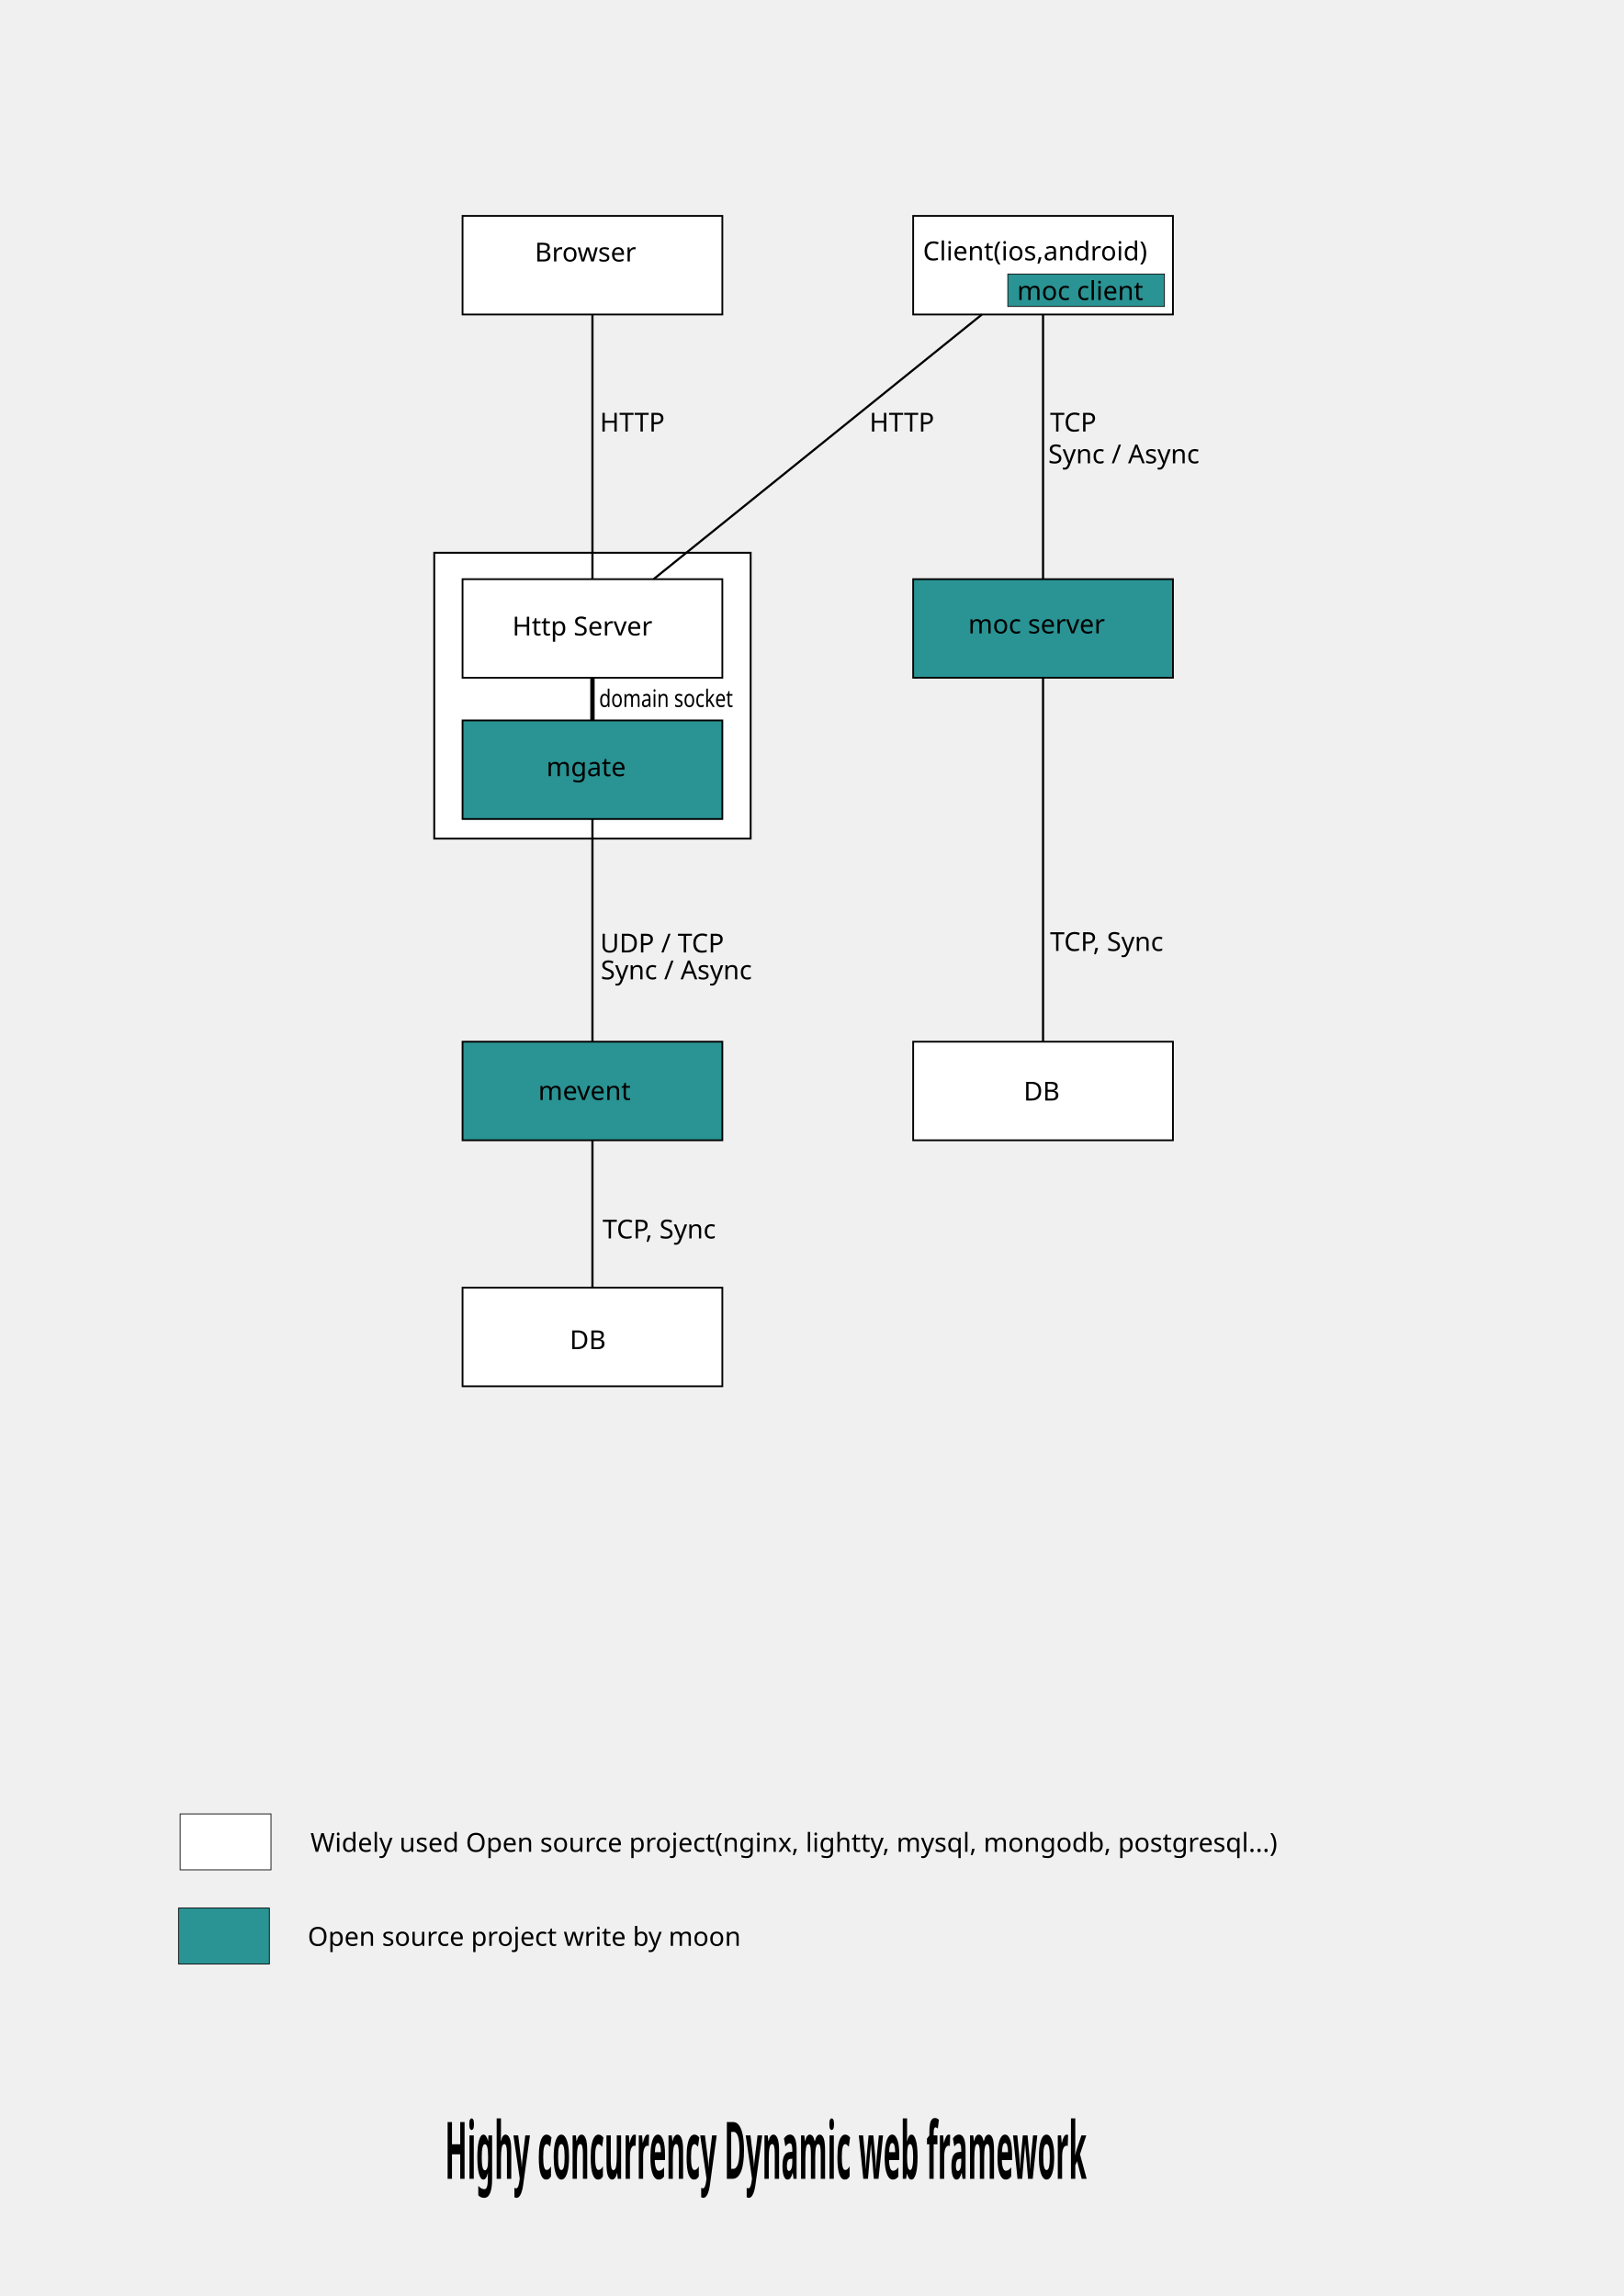
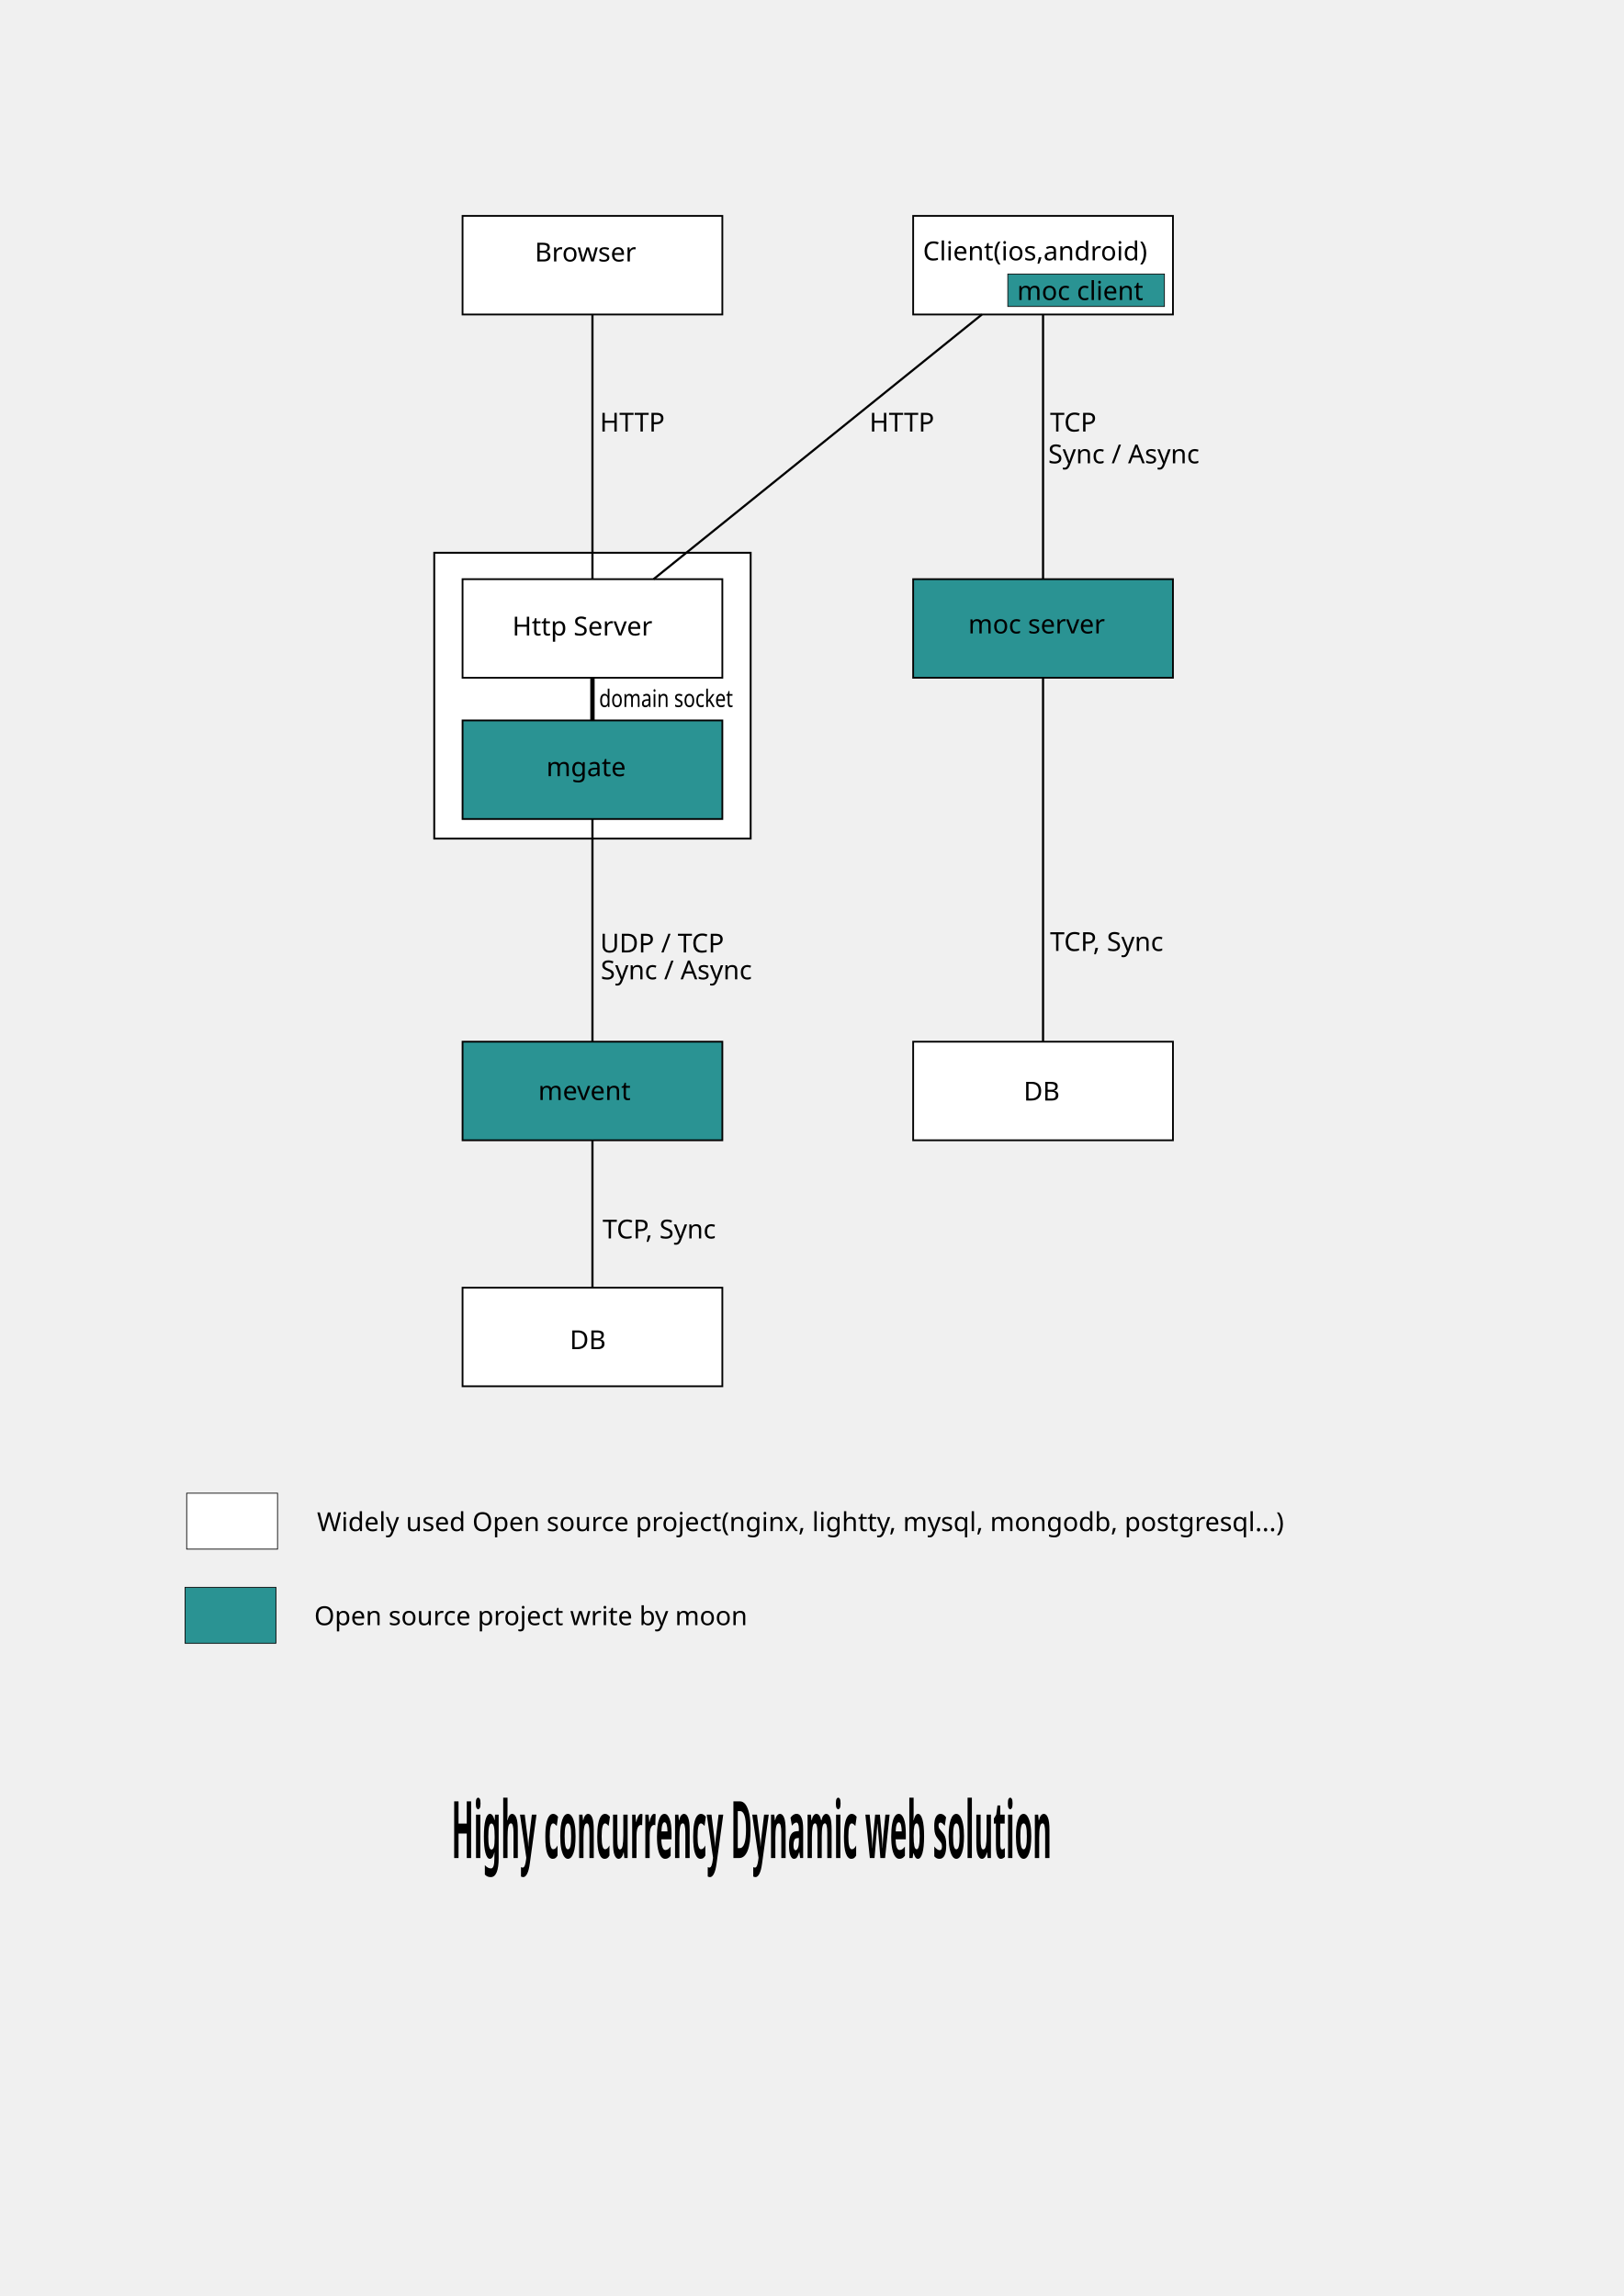
<svg xmlns="http://www.w3.org/2000/svg" width="744.094" height="1052.362" id="svg2" version="1.1">
  <defs id="defs4" />
  <g id="layer1">
    <rect style="opacity:0.99;fill:#ffffff;fill-opacity:1;stroke:#000000;stroke-width:0.816;stroke-linejoin:miter;stroke-miterlimit:4;stroke-opacity:1;stroke-dasharray:none;stroke-dashoffset:0" id="rect2985" width="119.055" height="45.184" x="211.973" y="98.956" />
    <rect y="98.956" x="418.473" height="45.184" width="119.055" id="rect2987" style="opacity:0.99;fill:#ffffff;fill-opacity:1;stroke:#000000;stroke-width:0.816;stroke-linejoin:miter;stroke-miterlimit:4;stroke-opacity:1;stroke-dasharray:none;stroke-dashoffset:0" />
    <text xml:space="preserve" style="font-size:12px;font-style:normal;font-variant:normal;font-weight:normal;font-stretch:normal;text-align:start;line-height:125%;letter-spacing:0px;word-spacing:0px;writing-mode:lr-tb;text-anchor:start;fill:#000000;fill-opacity:1;stroke:none;font-family:Sans;-inkscape-font-specification:Sans" x="245.089" y="119.837" id="text2989">
      <tspan id="tspan2991" x="245.089" y="119.837">Browser</tspan>
    </text>
    <text xml:space="preserve" style="font-size:12px;font-style:normal;font-variant:normal;font-weight:normal;font-stretch:normal;text-align:start;line-height:125%;letter-spacing:0px;word-spacing:0px;writing-mode:lr-tb;text-anchor:start;fill:#000000;fill-opacity:1;stroke:none;font-family:Sans;-inkscape-font-specification:Sans" x="422.963" y="119.315" id="text2993">
      <tspan id="tspan2995" x="422.963" y="119.315">Client(ios,android)</tspan>
    </text>
    <rect style="opacity:0.99;fill:#ffffff;fill-opacity:1;stroke:#000000;stroke-width:0.871;stroke-linejoin:miter;stroke-miterlimit:4;stroke-opacity:1;stroke-dasharray:none;stroke-dashoffset:0" id="rect3052" width="145" height="131" x="199" y="253.362" />
    <rect y="265.456" x="211.973" height="45.184" width="119.055" id="rect2997" style="opacity:0.99;fill:#ffffff;fill-opacity:1;stroke:#000000;stroke-width:0.816;stroke-linejoin:miter;stroke-miterlimit:4;stroke-opacity:1;stroke-dasharray:none;stroke-dashoffset:0" />
    <text xml:space="preserve" style="font-size:12px;font-style:normal;font-variant:normal;font-weight:normal;font-stretch:normal;text-align:start;line-height:125%;letter-spacing:0px;word-spacing:0px;writing-mode:lr-tb;text-anchor:start;fill:#000000;fill-opacity:1;stroke:none;font-family:Sans;-inkscape-font-specification:Sans" x="234.788" y="291.253" id="text2999">
      <tspan id="tspan3001" x="234.788" y="291.253">Http Server</tspan>
    </text>
    <rect style="opacity:0.99;fill:#289292;fill-opacity:1;stroke:#000000;stroke-width:0.816;stroke-linejoin:miter;stroke-miterlimit:4;stroke-opacity:1;stroke-dasharray:none;stroke-dashoffset:0" id="rect3003" width="119.055" height="45.184" x="211.973" y="330.206" />
    <text xml:space="preserve" style="font-size:12px;font-style:normal;font-variant:normal;font-weight:normal;font-stretch:normal;text-align:start;line-height:125%;letter-spacing:0px;word-spacing:0px;writing-mode:lr-tb;text-anchor:start;fill:#000000;fill-opacity:1;stroke:none;font-family:Sans;-inkscape-font-specification:Sans" x="250.392" y="355.763" id="text3005">
      <tspan id="tspan3007" x="250.392" y="355.763">mgate</tspan>
    </text>
    <rect y="265.456" x="418.473" height="45.184" width="119.055" id="rect3009" style="opacity:0.99;fill:#289292;fill-opacity:1;stroke:#000000;stroke-width:0.816;stroke-linejoin:miter;stroke-miterlimit:4;stroke-opacity:1;stroke-dasharray:none;stroke-dashoffset:0" />
    <text xml:space="preserve" style="font-size:12px;font-style:normal;font-variant:normal;font-weight:normal;font-stretch:normal;text-align:start;line-height:125%;letter-spacing:0px;word-spacing:0px;writing-mode:lr-tb;text-anchor:start;fill:#000000;fill-opacity:1;stroke:none;font-family:Sans;-inkscape-font-specification:Sans" x="443.723" y="290.323" id="text3011">
      <tspan id="tspan3013" x="443.723" y="290.323">moc server</tspan>
    </text>
    <rect y="477.456" x="211.973" height="45.184" width="119.055" id="rect3030" style="opacity:0.99;fill:#289292;fill-opacity:1;stroke:#000000;stroke-width:0.816;stroke-linejoin:miter;stroke-miterlimit:4;stroke-opacity:1;stroke-dasharray:none;stroke-dashoffset:0" />
    <text xml:space="preserve" style="font-size:12px;font-style:normal;font-variant:normal;font-weight:normal;font-stretch:normal;text-align:start;line-height:125%;letter-spacing:0px;word-spacing:0px;writing-mode:lr-tb;text-anchor:start;fill:#000000;fill-opacity:1;stroke:none;font-family:Sans;-inkscape-font-specification:Sans" x="246.656" y="504.176" id="text3032">
      <tspan id="tspan3034" x="246.656" y="504.176">mevent</tspan>
    </text>
    <rect style="opacity:0.99;fill:#ffffff;fill-opacity:1;stroke:#000000;stroke-width:0.816;stroke-linejoin:miter;stroke-miterlimit:4;stroke-opacity:1;stroke-dasharray:none;stroke-dashoffset:0" id="rect3036" width="119.055" height="45.184" x="211.973" y="590.206" />
    <rect y="477.456" x="418.473" height="45.184" width="119.055" id="rect3038" style="opacity:0.99;fill:#ffffff;fill-opacity:1;stroke:#000000;stroke-width:0.816;stroke-linejoin:miter;stroke-miterlimit:4;stroke-opacity:1;stroke-dasharray:none;stroke-dashoffset:0" />
    <text xml:space="preserve" style="font-size:12px;font-style:normal;font-variant:normal;font-weight:normal;font-stretch:normal;text-align:start;line-height:125%;letter-spacing:0px;word-spacing:0px;writing-mode:lr-tb;text-anchor:start;fill:#000000;fill-opacity:1;stroke:none;font-family:Sans;-inkscape-font-specification:Sans" x="261.103" y="618.362" id="text3040">
      <tspan id="tspan3042" x="261.103" y="618.362">DB</tspan>
    </text>
    <text xml:space="preserve" style="font-size:12px;font-style:normal;font-variant:normal;font-weight:normal;font-stretch:normal;text-align:start;line-height:125%;letter-spacing:0px;word-spacing:0px;writing-mode:lr-tb;text-anchor:start;fill:#000000;fill-opacity:1;stroke:none;font-family:Sans;-inkscape-font-specification:Sans" x="469.103" y="504.422" id="text3044">
      <tspan id="tspan3046" x="469.103" y="504.422">DB</tspan>
    </text>
    <path style="fill:none;stroke:#000000;stroke-width:1px;stroke-linecap:butt;stroke-linejoin:miter;stroke-opacity:1" d="m 271.5,144.14 0,121.316" id="path3098" />
    <path style="fill:none;stroke:#000000;stroke-width:1px;stroke-linecap:butt;stroke-linejoin:miter;stroke-opacity:1" d="M 449.981,144.14 299.519,265.456" id="path3100" />
    <path style="fill:none;stroke:#000000;stroke-width:2;stroke-linecap:butt;stroke-linejoin:miter;stroke-miterlimit:4;stroke-opacity:1;stroke-dasharray:none" d="m 271.5,310.64 0,19.566" id="path3104" />
    <path style="fill:none;stroke:#000000;stroke-width:1px;stroke-linecap:butt;stroke-linejoin:miter;stroke-opacity:1" d="m 478,144.14 0,121.316" id="path3106" />
    <path style="fill:none;stroke:#000000;stroke-width:1px;stroke-linecap:butt;stroke-linejoin:miter;stroke-opacity:1" d="m 478,310.64 0,166.816" id="path3108" />
    <path style="fill:none;stroke:#000000;stroke-width:1px;stroke-linecap:butt;stroke-linejoin:miter;stroke-opacity:1" d="m 271.5,375.39 0,102.066" id="path3110" />
    <path style="fill:none;stroke:#000000;stroke-width:1px;stroke-linecap:butt;stroke-linejoin:miter;stroke-opacity:1" d="m 271.5,522.64 0,67.566" id="path3112" />
    <text xml:space="preserve" style="font-size:12px;font-style:normal;font-variant:normal;font-weight:normal;font-stretch:normal;text-align:start;line-height:125%;letter-spacing:0px;word-spacing:0px;writing-mode:lr-tb;text-anchor:start;fill:#000000;fill-opacity:1;stroke:none;font-family:Sans;-inkscape-font-specification:Sans" x="274.914" y="197.786" id="text3114">
      <tspan id="tspan3116" x="274.914" y="197.786">HTTP</tspan>
    </text>
    <text xml:space="preserve" style="font-size:12px;font-style:normal;font-variant:normal;font-weight:normal;font-stretch:normal;text-align:start;line-height:125%;letter-spacing:0px;word-spacing:0px;writing-mode:lr-tb;text-anchor:start;fill:#000000;fill-opacity:1;stroke:none;font-family:Sans;-inkscape-font-specification:Sans" x="398.434" y="197.786" id="text3118">
      <tspan id="tspan3120" x="398.434" y="197.786">HTTP</tspan>
    </text>
    <text xml:space="preserve" style="font-size:12px;font-style:normal;font-variant:normal;font-weight:normal;font-stretch:normal;text-align:start;line-height:125%;letter-spacing:0px;word-spacing:0px;writing-mode:lr-tb;text-anchor:start;fill:#000000;fill-opacity:1;stroke:none;font-family:Sans;-inkscape-font-specification:Sans" x="481.186" y="197.78" id="text3122">
      <tspan id="tspan3124" x="481.186" y="197.78">TCP</tspan>
    </text>
    <text xml:space="preserve" style="font-size:9.947px;font-style:normal;font-variant:normal;font-weight:normal;font-stretch:normal;text-align:start;line-height:125%;letter-spacing:0px;word-spacing:0px;writing-mode:lr-tb;text-anchor:start;fill:#000000;fill-opacity:1;stroke:none;font-family:Sans;-inkscape-font-specification:Sans" x="305.982" y="290.766" id="text3894" transform="scale(0.8972744,1.114486)">
      <tspan id="tspan3896" x="305.982" y="290.766">domain socket</tspan>
    </text>
    <text xml:space="preserve" style="font-size:12px;font-style:normal;font-variant:normal;font-weight:normal;font-stretch:normal;text-align:start;line-height:125%;letter-spacing:0px;word-spacing:0px;writing-mode:lr-tb;text-anchor:start;fill:#000000;fill-opacity:1;stroke:none;font-family:Sans;-inkscape-font-specification:Sans" x="275.049" y="436.547" id="text3898">
      <tspan id="tspan3900" x="275.049" y="436.547">UDP / TCP</tspan>
    </text>
    <text xml:space="preserve" style="font-size:12px;font-style:normal;font-variant:normal;font-weight:normal;font-stretch:normal;text-align:start;line-height:125%;letter-spacing:0px;word-spacing:0px;writing-mode:lr-tb;text-anchor:start;fill:#000000;fill-opacity:1;stroke:none;font-family:Sans;-inkscape-font-specification:Sans" x="275.301" y="448.856" id="text3902">
      <tspan id="tspan3904" x="275.301" y="448.856">Sync / Async</tspan>
    </text>
    <text xml:space="preserve" style="font-size:12px;font-style:normal;font-variant:normal;font-weight:normal;font-stretch:normal;text-align:start;line-height:125%;letter-spacing:0px;word-spacing:0px;writing-mode:lr-tb;text-anchor:start;fill:#000000;fill-opacity:1;stroke:none;font-family:Sans;-inkscape-font-specification:Sans" x="276.127" y="567.64" id="text3906">
      <tspan id="tspan3908" x="276.127" y="567.64">TCP, Sync</tspan>
    </text>
    <text xml:space="preserve" style="font-size:12px;font-style:normal;font-variant:normal;font-weight:normal;font-stretch:normal;text-align:start;line-height:125%;letter-spacing:0px;word-spacing:0px;writing-mode:lr-tb;text-anchor:start;fill:#000000;fill-opacity:1;stroke:none;font-family:Sans;-inkscape-font-specification:Sans" x="481.186" y="435.856" id="text3910">
      <tspan id="tspan3912" x="481.186" y="435.856">TCP, Sync</tspan>
    </text>
-     <rect style="opacity:0.99;fill:#ffffff;fill-opacity:1;stroke:#000000;stroke-width:0.364;stroke-linejoin:miter;stroke-miterlimit:4;stroke-opacity:1;stroke-dasharray:none;stroke-dashoffset:0" id="rect3914" width="41.636" height="25.636" x="82.553" y="831.401" />
-     <rect y="874.544" x="81.813" height="25.636" width="41.636" id="rect3916" style="opacity:0.99;fill:#289292;fill-opacity:1;stroke:#000000;stroke-width:0.364;stroke-linejoin:miter;stroke-miterlimit:4;stroke-opacity:1;stroke-dasharray:none;stroke-dashoffset:0" />
-     <text xml:space="preserve" style="font-size:12px;font-style:normal;font-variant:normal;font-weight:normal;font-stretch:normal;text-align:start;line-height:125%;letter-spacing:0px;word-spacing:0px;writing-mode:lr-tb;text-anchor:start;fill:#000000;fill-opacity:1;stroke:none;font-family:Sans;-inkscape-font-specification:Sans" x="142.275" y="848.768" id="text3918">
-       <tspan id="tspan3920" x="142.275" y="848.768">Widely used Open source project(nginx, lightty, mysql, mongodb, postgresql...)</tspan>
+     <rect style="opacity:0.99;fill:#ffffff;fill-opacity:1;stroke:#000000;stroke-width:0.364;stroke-linejoin:miter;stroke-miterlimit:4;stroke-opacity:1;stroke-dasharray:none;stroke-dashoffset:0" id="rect3914" width="41.636" height="25.636" x="85.553" y="684.401" />
+     <rect y="727.544" x="84.813" height="25.636" width="41.636" id="rect3916" style="opacity:0.99;fill:#289292;fill-opacity:1;stroke:#000000;stroke-width:0.364;stroke-linejoin:miter;stroke-miterlimit:4;stroke-opacity:1;stroke-dasharray:none;stroke-dashoffset:0" />
+     <text xml:space="preserve" style="font-size:12px;font-style:normal;font-variant:normal;font-weight:normal;font-stretch:normal;text-align:start;line-height:125%;letter-spacing:0px;word-spacing:0px;writing-mode:lr-tb;text-anchor:start;fill:#000000;fill-opacity:1;stroke:none;font-family:Sans;-inkscape-font-specification:Sans" x="145.275" y="701.768" id="text3918">
+       <tspan id="tspan3920" x="145.275" y="701.768">Widely used Open source project(nginx, lightty, mysql, mongodb, postgresql...)</tspan>
    </text>
-     <text xml:space="preserve" style="font-size:12px;font-style:normal;font-variant:normal;font-weight:normal;font-stretch:normal;text-align:start;line-height:125%;letter-spacing:0px;word-spacing:0px;writing-mode:lr-tb;text-anchor:start;fill:#000000;fill-opacity:1;stroke:none;font-family:Sans;-inkscape-font-specification:Sans" x="141" y="891.866" id="text3922">
-       <tspan id="tspan3924" x="141" y="891.866">Open source project write by moon</tspan>
+     <text xml:space="preserve" style="font-size:12px;font-style:normal;font-variant:normal;font-weight:normal;font-stretch:normal;text-align:start;line-height:125%;letter-spacing:0px;word-spacing:0px;writing-mode:lr-tb;text-anchor:start;fill:#000000;fill-opacity:1;stroke:none;font-family:Sans;-inkscape-font-specification:Sans" x="144" y="744.866" id="text3922">
+       <tspan id="tspan3924" x="144" y="744.866">Open source project write by moon</tspan>
    </text>
    <text xml:space="preserve" style="font-size:12px;font-style:normal;font-variant:normal;font-weight:normal;font-stretch:normal;text-align:start;line-height:125%;letter-spacing:0px;word-spacing:0px;writing-mode:lr-tb;text-anchor:start;fill:#000000;fill-opacity:1;stroke:none;font-family:Sans;-inkscape-font-specification:Sans" x="480.36" y="212.362" id="text3926">
      <tspan id="tspan3928" x="480.36" y="212.362">Sync / Async</tspan>
    </text>
-     <text xml:space="preserve" style="font-size:22px;font-style:normal;font-variant:normal;font-weight:bold;font-stretch:normal;text-align:start;line-height:100%;letter-spacing:0px;word-spacing:0px;writing-mode:lr-tb;text-anchor:start;fill:#000000;fill-opacity:1;stroke:none;font-family:Cursor;-inkscape-font-specification:Cursor Bold" x="337.598" y="603.247" id="text3930" transform="scale(0.6040723,1.655431)">
-       <tspan id="tspan3932" x="337.598" y="603.247">Highy concurrency Dynamic web framework</tspan>
+     <text xml:space="preserve" style="font-size:22px;font-style:normal;font-variant:normal;font-weight:bold;font-stretch:normal;text-align:start;line-height:100%;letter-spacing:0px;word-spacing:0px;writing-mode:lr-tb;text-anchor:start;fill:#000000;fill-opacity:1;stroke:none;font-family:Cursor;-inkscape-font-specification:Cursor Bold" x="342.565" y="514.448" id="text3930" transform="scale(0.6040723,1.655431)">
+       <tspan id="tspan3932" x="342.565" y="514.448">Highy concurrency Dynamic web solution</tspan>
    </text>
    <rect style="opacity:0.99;fill:#289292;fill-opacity:1;stroke:#000000;stroke-width:0.364;stroke-linejoin:miter;stroke-miterlimit:4;stroke-opacity:1;stroke-dasharray:none;stroke-dashoffset:0" id="rect3808" width="71.778" height="14.877" x="461.844" y="125.593" />
    <text xml:space="preserve" style="font-size:12px;font-style:normal;font-variant:normal;font-weight:normal;font-stretch:normal;text-align:start;line-height:125%;letter-spacing:0px;word-spacing:0px;writing-mode:lr-tb;text-anchor:start;fill:#000000;fill-opacity:1;stroke:none;font-family:Sans;-inkscape-font-specification:Sans" x="466.116" y="137.506" id="text3810">
      <tspan id="tspan3812" x="466.116" y="137.506">moc client</tspan>
    </text>
  </g>
</svg>
